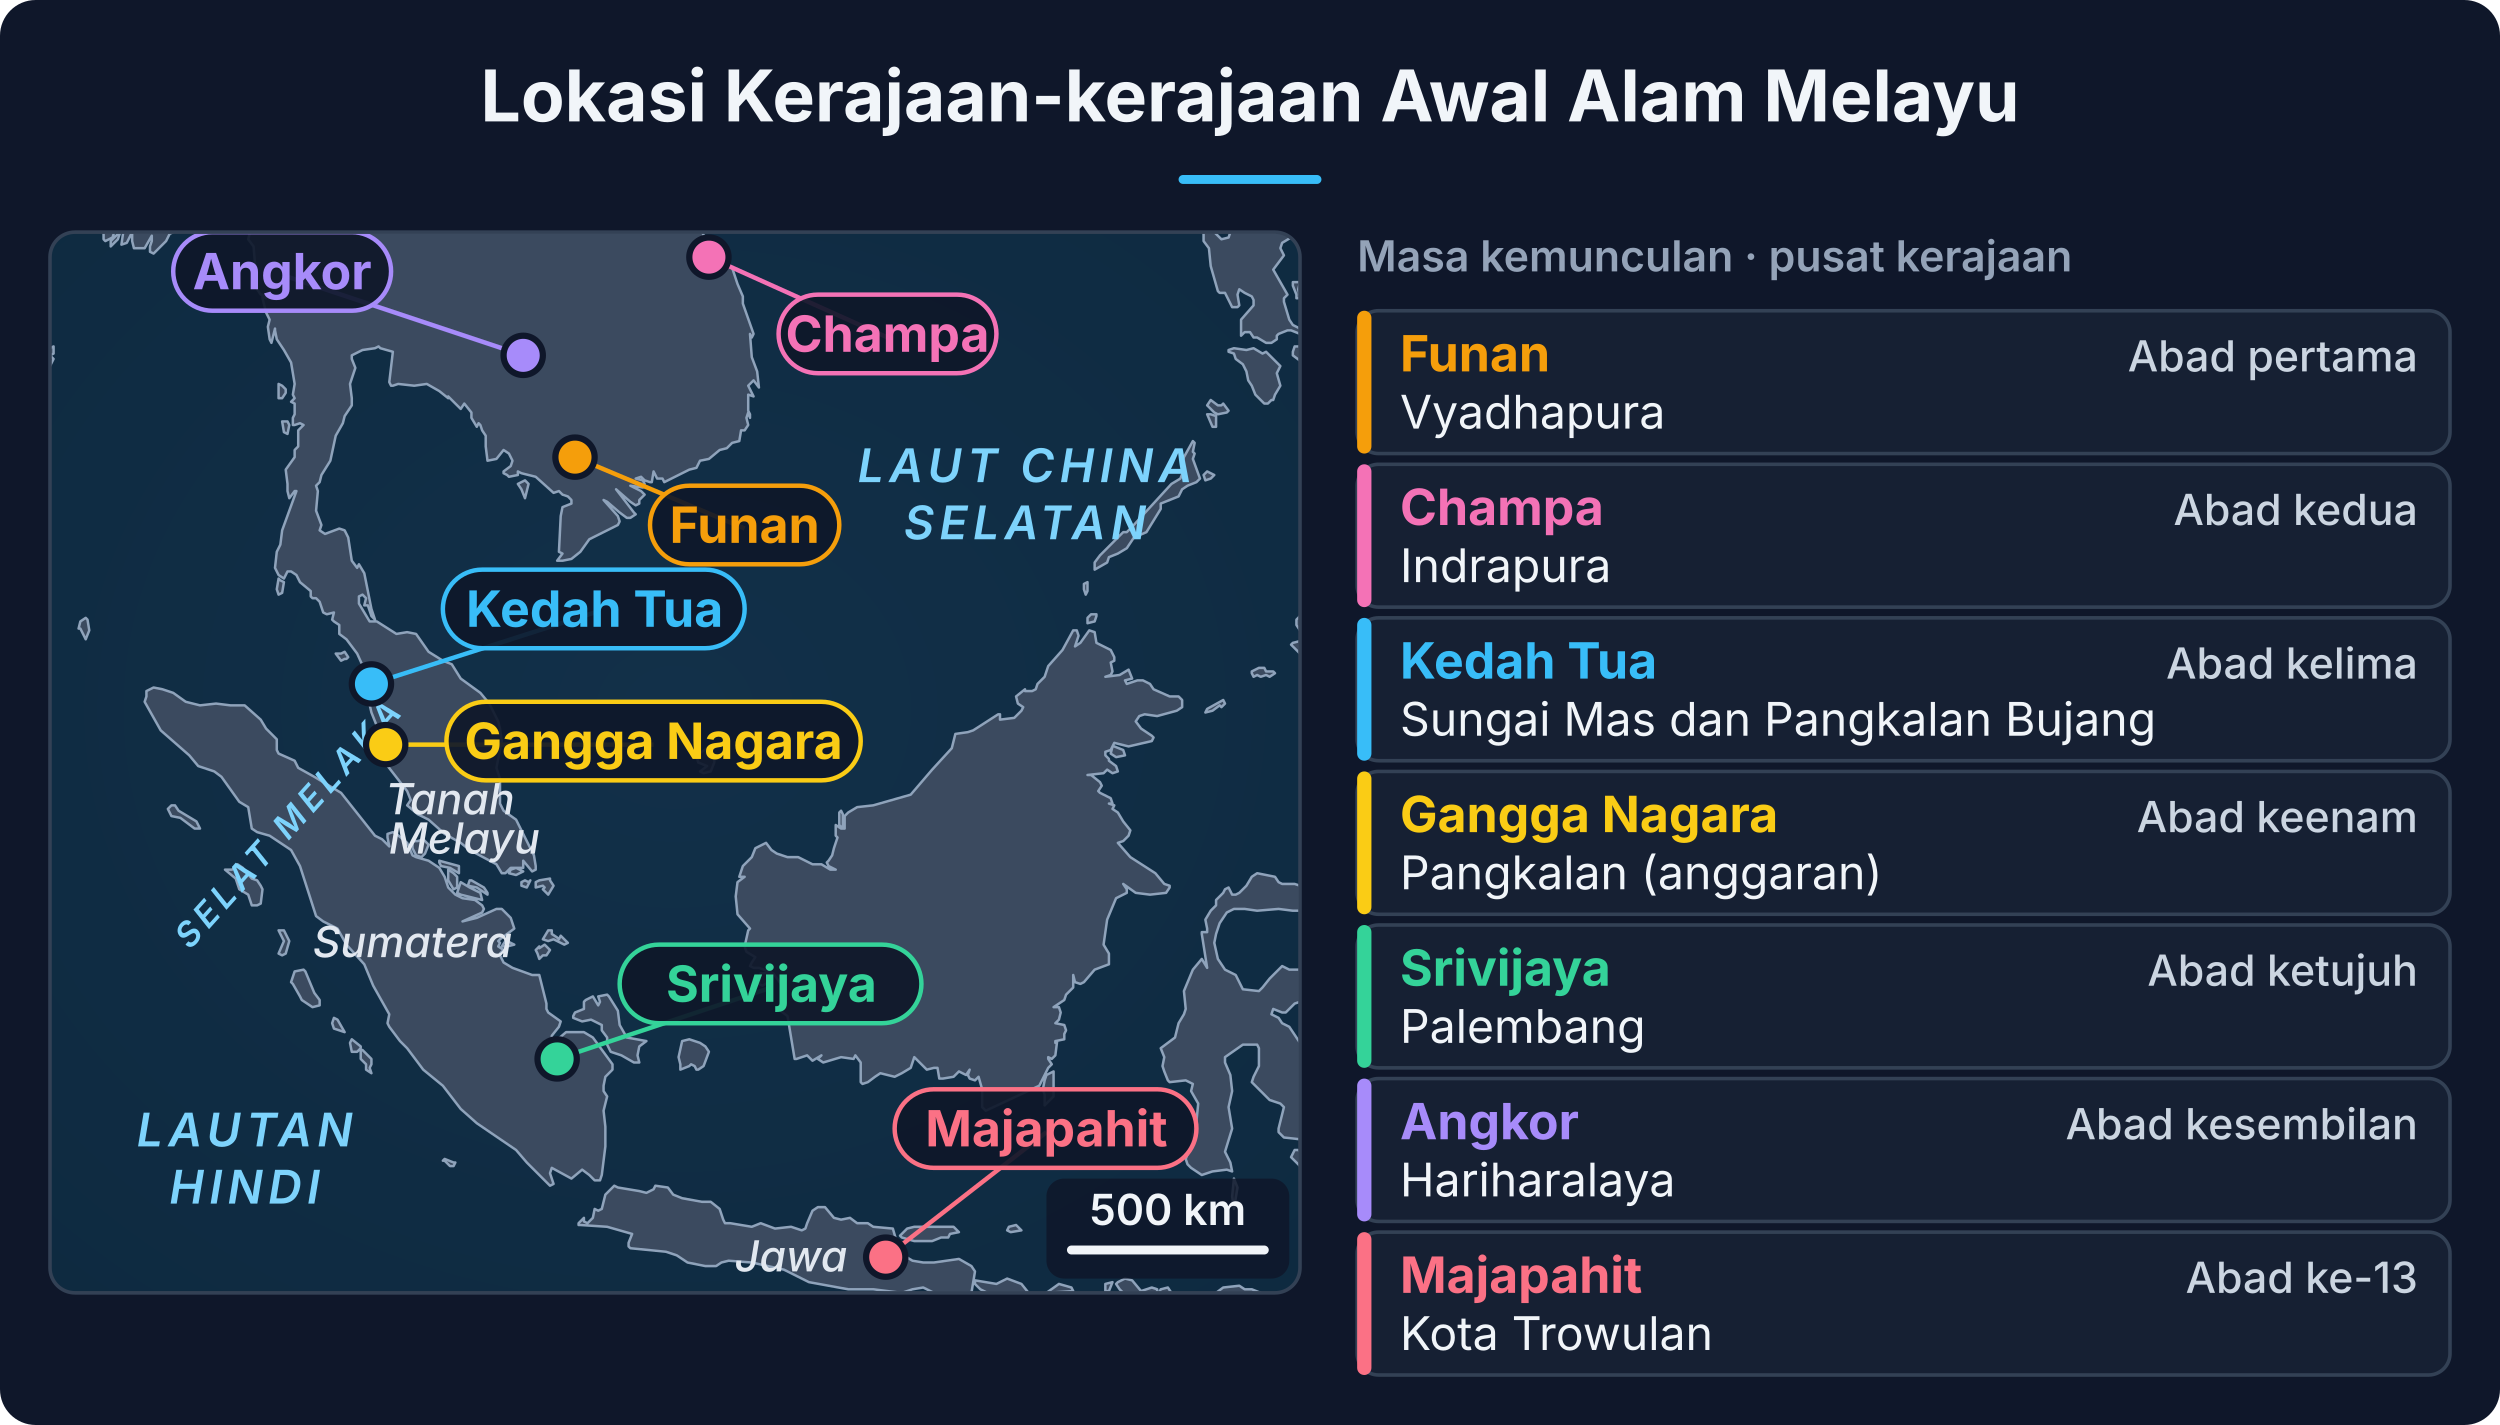
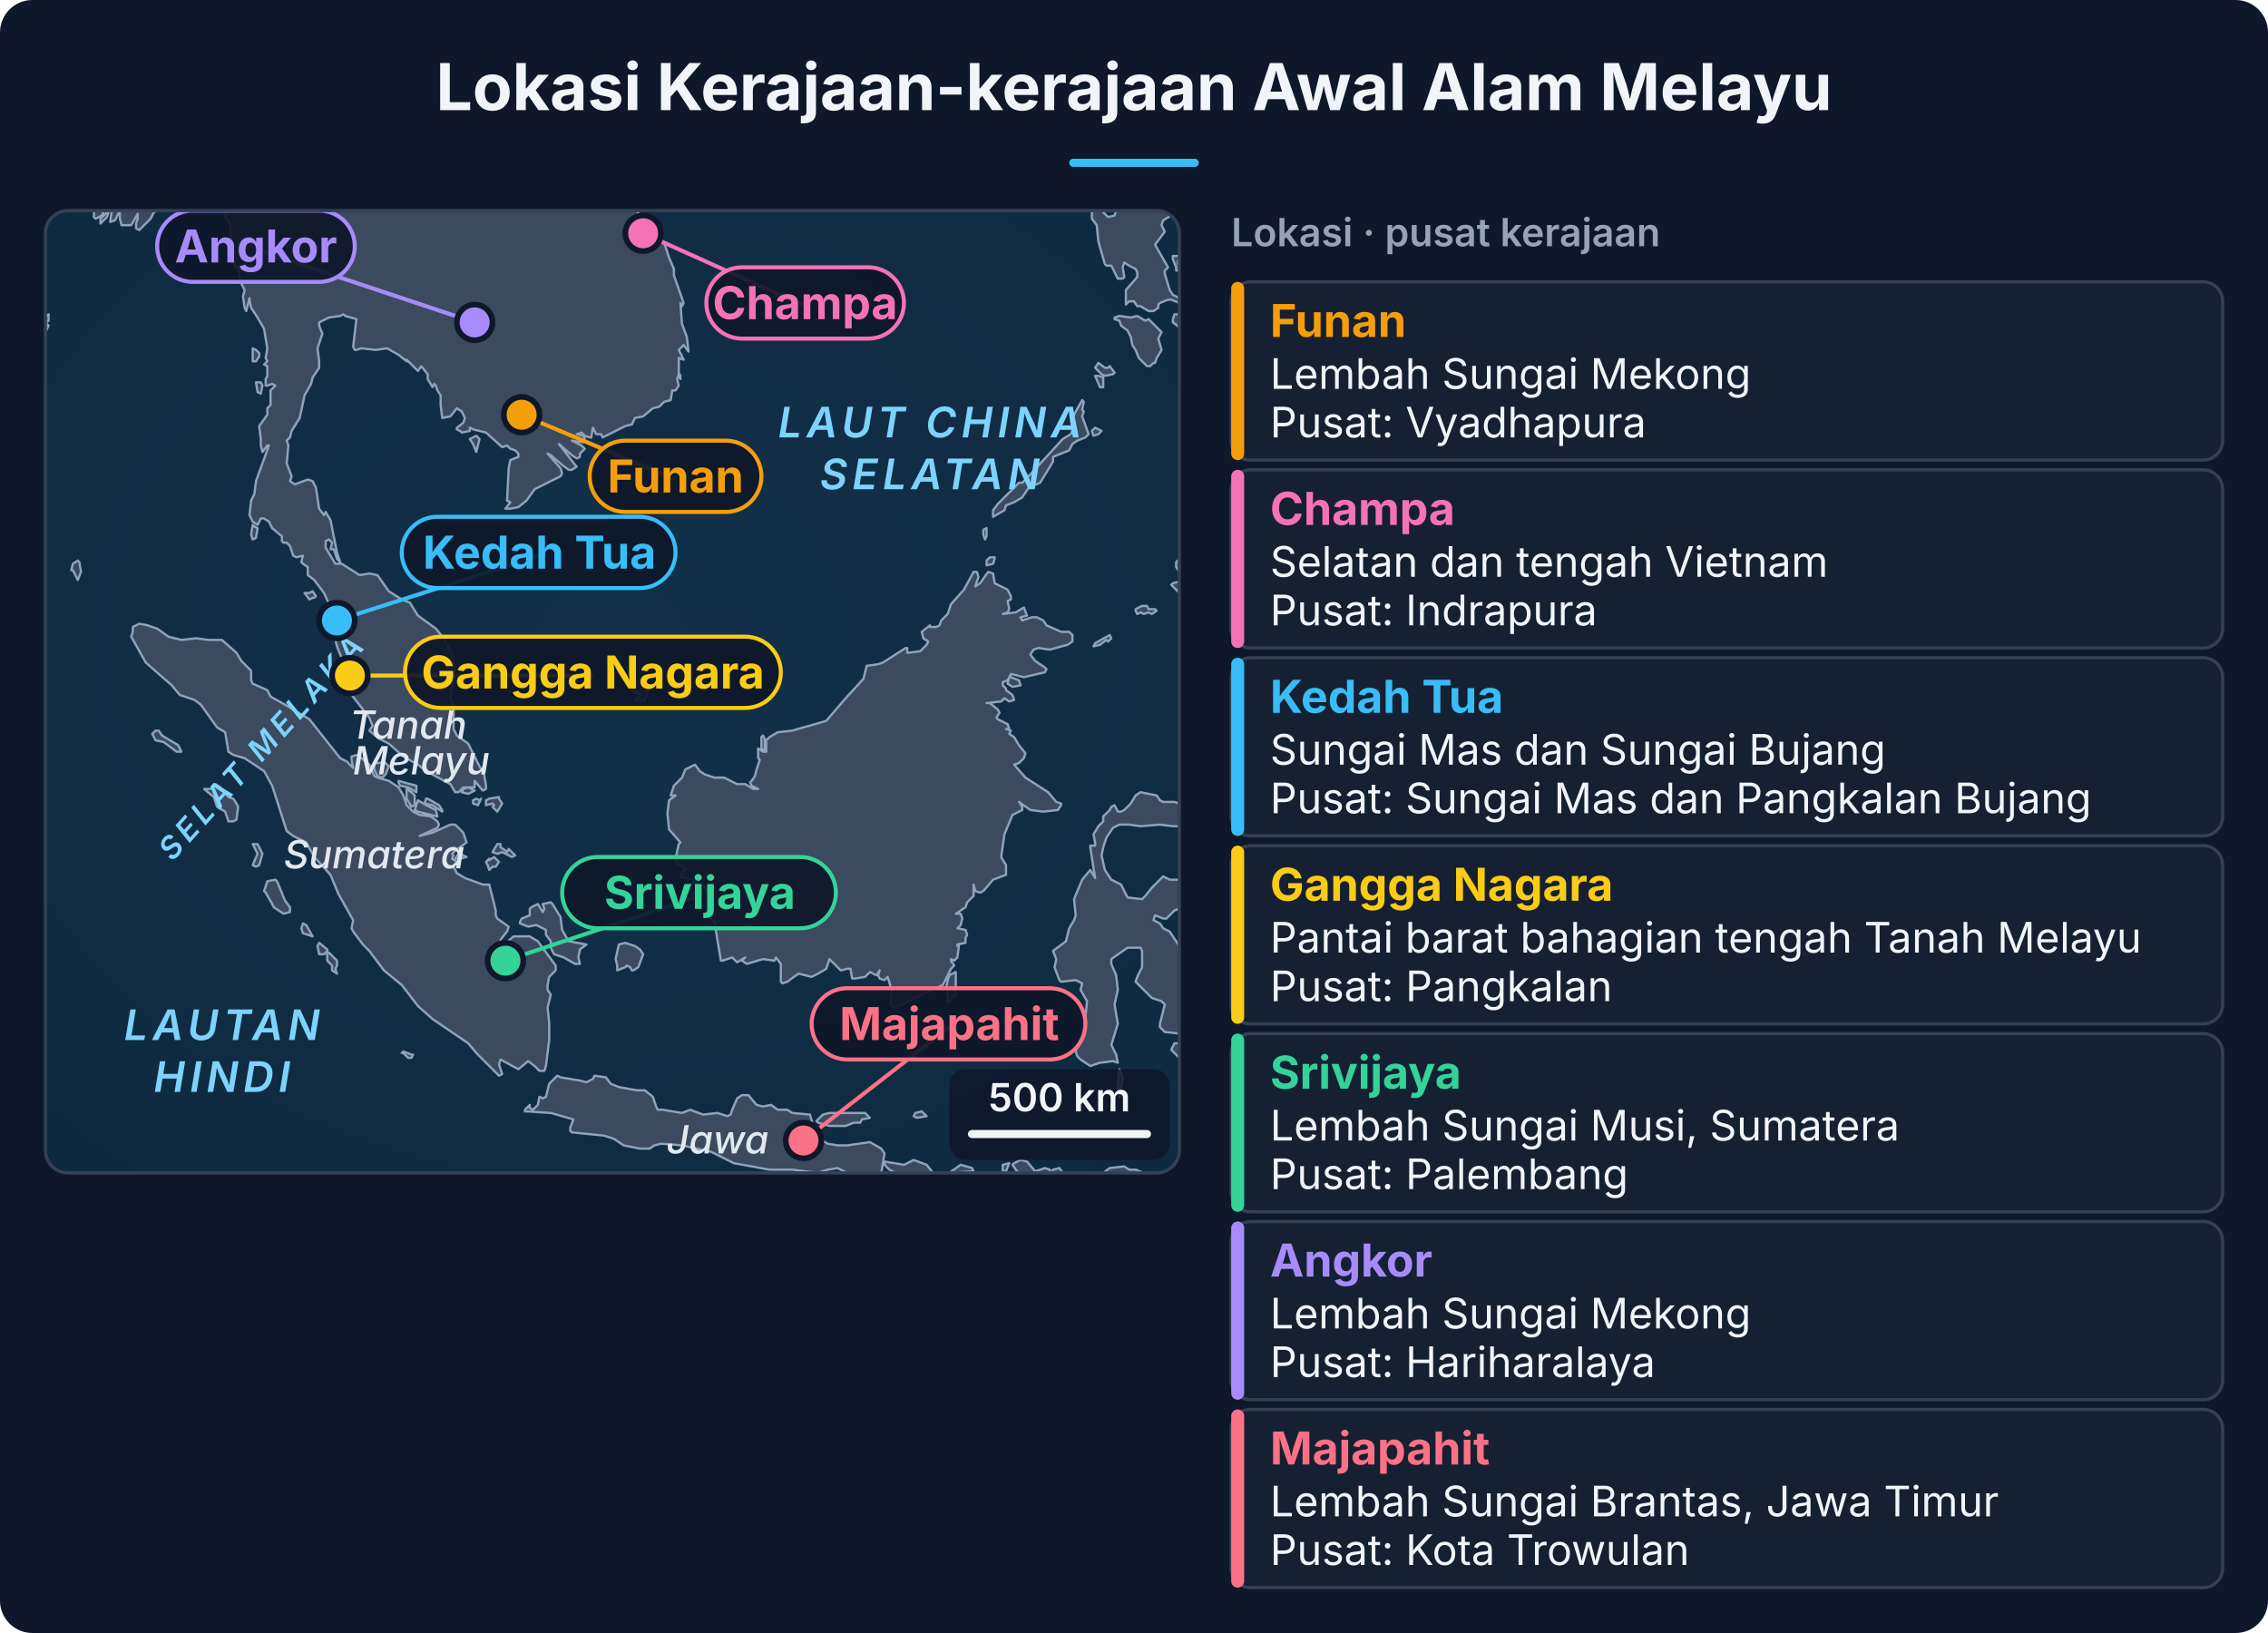
- <svg xmlns="http://www.w3.org/2000/svg" viewBox="0 0 1400 798" width="1400" height="798" role="img" aria-label="Peta lokasi tujuh kerajaan awal Alam Melayu">
-   <rect width="1400" height="798" rx="20" fill="#0f172a" />
+ <svg xmlns="http://www.w3.org/2000/svg" viewBox="0 0 1400 1008" width="1400" height="1008" role="img" aria-label="Peta lokasi tujuh kerajaan awal Alam Melayu">
+   <rect width="1400" height="1008" rx="20" fill="#0f172a" />
  <text x="700" y="68" text-anchor="middle" font-family="Inter, Segoe UI, Arial, sans-serif" font-size="40" font-weight="700" fill="#f1f5f9">Lokasi Kerajaan-kerajaan Awal Alam Melayu</text>
  <rect x="660" y="98" width="80" height="5" rx="2.5" fill="#38bdf8" />
  <defs>
-     <clipPath id="c9084">
+     <clipPath id="c2263">
      <rect x="28" y="130" width="700" height="594" rx="14" />
    </clipPath>
-     <radialGradient id="gc9084" cx="50%" cy="45%" r="75%">
+     <radialGradient id="gc2263" cx="50%" cy="45%" r="75%">
      <stop offset="0" stop-color="#123049" />
      <stop offset="1" stop-color="#0e2a40" />
    </radialGradient>
  </defs>
-   <g clip-path="url(#c9084)">
-     <rect x="28" y="130" width="700" height="594" fill="url(#gc9084)" />
+   <g clip-path="url(#c2263)">
+     <rect x="28" y="130" width="700" height="594" fill="url(#gc2263)" />
    <path d="M208 596L207 598L208 601L205 599L205 596L202 593L202 588L203 588L208 593L208 596ZM197 589L196 584L197 582L202 586L202 587L200 589L197 589ZM189 571L193 578L187 576L186 573L187 570L189 571ZM171 544L176 556L179 560L179 563L175 564L169 560L168 558L164 551L163 550L165 544L170 543L171 544ZM162 527L160 534L158 535L156 534L159 527L156 521L159 521L162 527ZM146 403L149 408L155 414L155 417L155 420L156 422L165 426L167 430L176 435L191 444L210 468L214 470L218 474L217 469L217 467L220 466L222 467L228 472L231 479L233 480L240 482L246 486L249 491L251 497L255 501L259 503L266 504L270 507L271 509L270 511L259 516L267 514L278 509L281 509L286 514L288 520L280 526L279 527L280 528L279 530L282 532L280 534L280 535L282 539L287 542L298 546L302 546L306 562L306 565L307 567L314 572L313 575L309 580L309 584L310 584L317 578L327 578L332 581L343 596L343 599L339 603L338 608L338 611L340 614L338 622L339 631L339 642L337 658L336 661L333 661L330 658L326 655L320 660L309 654L308 657L310 663L308 664L295 651L289 644L267 629L258 621L248 608L237 599L228 587L224 583L218 575L217 573L218 568L209 552L204 540L194 529L189 520L181 516L177 513L168 485L163 476L151 468L144 466L141 464L139 452L134 449L124 435L120 432L111 429L106 423L90 409L81 393L82 390L82 387L86 385L91 386L97 388L104 393L112 395L121 394L129 395L137 395L146 403ZM139 501L134 498L132 492L126 487L130 487L133 484L136 486L141 492L144 493L146 496L147 498L146 506L144 507L141 507L139 501ZM98 451L100 454L110 460L112 464L109 464L101 458L96 457L94 453L96 451L98 451ZM191 366L193 365L195 368L194 369L193 369L191 370L188 366L191 366ZM44 352L45 348L48 346L49 347L50 353L48 358L45 352L44 352ZM158 332L156 333L155 330L156 324L157 325L159 326L158 332ZM159 242L158 236L161 236L162 238L161 243L159 242ZM158 216L160 218L160 220L158 223L156 223L156 215L158 216ZM28 195L30 194L30 198L28 199L30 201L28 205L28 195ZM62 135L67 130L67 131L66 134L62 138L62 135ZM393 130L395 133L397 133L397 135L404 145L410 150L413 159L416 166L416 170L422 187L421 189L420 187L421 200L424 208L425 217L422 213L419 216L422 222L419 221L419 230L420 232L420 234L419 231L418 234L419 238L417 241L415 241L414 247L410 248L407 251L403 252L397 257L392 258L390 262L386 263L372 270L371 268L368 268L366 264L365 270L364 270L361 269L359 267L356 268L360 269L361 271L360 273L353 272L359 275L361 277L358 280L358 282L356 283L353 281L345 274L355 287L356 288L353 290L351 290L347 287L340 281L338 280L346 289L347 292L346 294L330 302L325 309L320 313L315 314L312 314L315 310L313 309L314 289L315 284L320 282L320 280L318 278L315 277L313 275L310 276L300 267L292 265L290 264L290 266L285 267L284 266L282 265L282 264L286 261L287 258L285 254L282 252L278 257L273 258L272 250L272 244L270 241L269 238L268 237L267 239L264 234L264 231L260 226L258 229L254 225L251 222L251 223L246 219L239 215L232 216L223 215L220 216L219 216L218 214L220 197L213 195L212 194L210 195L203 196L197 199L197 201L199 206L196 215L197 223L197 227L193 233L192 237L188 244L185 258L180 266L179 270L177 272L178 275L177 286L180 294L179 297L182 299L190 296L193 297L195 301L197 314L200 318L201 316L204 321L208 341L210 347L208 345L206 339L204 339L205 335L203 333L201 334L201 338L207 348L211 348L222 355L228 354L233 355L240 365L248 370L253 372L258 380L269 388L274 394L279 404L280 408L281 415L278 430L280 436L280 450L282 454L289 459L299 479L300 485L300 487L298 488L293 482L293 486L286 486L283 489L281 489L278 484L263 476L258 472L249 467L240 459L234 456L228 451L230 448L228 443L214 425L216 424L213 419L212 415L212 409L208 399L205 386L206 382L205 377L200 366L194 358L190 355L190 350L187 348L186 347L187 343L183 344L181 343L179 337L177 335L175 335L174 334L174 331L168 326L166 322L163 320L161 320L159 324L156 322L154 318L155 309L157 305L158 297L166 275L165 275L162 279L161 275L161 271L160 263L165 256L165 252L167 250L167 241L170 238L168 237L165 238L164 238L164 234L165 232L165 228L165 226L163 225L165 223L164 221L165 215L163 203L159 196L155 190L154 185L154 184L152 192L151 190L150 183L151 179L149 175L147 167L147 166L149 167L147 165L146 165L144 162L142 138L139 134L140 130L393 130ZM95 131L93 135L86 142L84 141L84 138L85 135L85 132L81 139L75 139L74 135L74 130L71 136L68 137L69 130L97 130L95 131ZM64 130L63 133L59 135L58 134L58 130L64 130ZM650 722L654 721L656 724L649 724L650 722ZM627 722L625 719L626 718L630 716L634 717L639 723L645 721L648 722L648 724L629 724L627 722ZM586 724L593 719L600 721L601 723L586 724ZM681 724L685 721L694 720L697 722L701 722L706 724L681 724ZM553 724L549 722L546 719L546 717L558 719L564 716L572 719L576 724L553 724ZM619 723L619 719L623 718L621 723L619 723ZM398 673L403 677L405 683L406 685L409 685L421 687L426 685L434 688L443 687L449 689L451 688L452 685L455 678L458 676L462 676L467 682L471 683L476 682L480 685L486 685L489 687L500 688L502 695L506 697L506 703L511 706L517 707L523 707L537 705L544 709L546 712L544 724L523 724L517 721L511 722L505 724L489 722L475 722L453 718L439 711L421 707L408 706L404 707L401 709L395 709L385 707L379 703L373 701L353 699L352 698L352 696L354 691L340 687L325 686L324 686L324 685L327 682L327 684L329 685L332 682L333 677L335 678L337 677L339 669L344 664L346 665L358 667L362 668L366 666L367 664L374 665L377 669L382 671L393 673L398 673ZM504 692L508 688L512 687L534 687L537 690L532 691L531 693L527 693L522 695L512 695L505 693L504 692ZM566 690L564 689L565 687L569 686L572 689L566 690ZM691 677L690 670L691 660L693 665L691 677ZM249 649L254 651L255 651L254 653L252 653L249 650L248 650L249 649ZM728 645L728 653L728 653L723 648L725 644L727 644L728 645ZM590 600L590 614L585 619L585 618L585 613L584 610L585 605L586 602L590 600ZM386 597L381 599L381 596L380 592L382 583L386 582L392 584L395 586L397 589L394 597L391 599L390 599L389 597L387 596L386 597ZM357 591L358 595L355 595L348 591L342 589L340 585L340 581L337 577L337 574L331 571L326 572L321 570L321 569L322 567L327 565L327 561L328 560L332 558L335 563L336 561L335 558L340 557L341 558L346 566L347 574L351 581L362 583L358 586L357 591ZM724 510L716 509L704 510L697 509L691 509L687 511L683 517L681 523L680 528L682 537L686 543L692 546L696 554L705 555L707 553L711 548L718 541L722 543L728 543L728 561L725 562L720 567L718 567L713 565L712 568L716 570L718 573L722 575L728 584L728 638L719 637L716 634L716 632L719 620L717 618L711 616L701 606L702 603L705 597L705 587L704 585L701 585L696 585L686 592L686 595L689 602L690 611L688 620L690 632L686 645L689 651L690 656L687 655L679 656L673 658L667 654L665 652L664 649L668 639L668 635L670 628L671 618L667 611L668 607L664 605L655 606L654 605L652 600L651 597L652 592L650 587L658 581L660 573L663 568L664 565L663 555L668 543L673 537L676 542L673 523L673 522L676 522L676 520L675 515L678 510L681 507L681 504L685 500L686 498L688 497L690 501L692 501L694 500L698 496L701 491L704 489L714 491L716 494L718 495L725 495L728 496L728 510L724 510ZM427 552L425 551L426 545L429 545L432 546L432 549L427 552ZM302 530L302 531L305 529L308 532L306 535L304 535L302 537L301 534L300 532L302 530ZM281 530L283 527L284 527L288 529L284 530L281 530ZM307 527L304 526L307 521L309 521L309 523L312 525L313 526L314 524L318 528L316 529L310 526L307 527ZM258 494L263 497L269 500L270 504L258 501L256 500L258 494ZM271 497L273 500L273 501L267 497L262 496L263 493L264 493L271 497ZM305 497L304 496L300 497L300 494L302 493L308 492L308 493L310 496L307 501L306 500L305 499L304 498L305 497ZM292 494L294 493L296 494L297 493L295 497L292 496L292 494ZM256 491L256 497L254 498L251 493L251 489L251 487L254 489L256 491ZM289 486L293 488L289 490L285 489L286 487L289 486ZM614 360L622 364L624 368L624 370L622 371L623 376L622 378L619 379L627 378L632 375L634 380L630 381L631 383L637 381L640 381L644 383L646 386L655 390L660 390L662 392L662 396L659 398L648 401L641 400L638 401L636 404L639 408L645 412L646 413L645 415L632 418L624 416L622 420L619 421L619 423L621 425L621 426L625 429L626 432L623 433L620 431L618 433L609 434L611 434L616 438L617 440L615 443L616 444L622 447L623 450L621 450L624 451L623 453L626 455L629 460L633 465L632 468L629 471L626 472L633 480L647 489L652 495L655 496L655 497L653 500L644 501L636 500L629 495L631 498L631 500L625 503L620 515L618 529L621 534L621 540L613 543L607 550L605 551L602 550L601 546L601 553L597 557L596 560L590 564L593 564L594 567L593 571L591 573L596 574L597 577L596 579L596 582L591 583L591 584L592 583L591 591L589 593L587 592L587 593L589 596L587 598L585 602L582 608L552 622L550 620L550 610L548 603L546 605L543 604L542 602L543 599L541 602L537 600L534 603L528 604L526 604L525 598L523 598L519 599L512 592L510 598L505 601L501 603L493 601L490 603L486 606L483 607L482 606L482 595L479 591L478 593L471 592L461 595L458 593L460 591L455 594L452 591L446 593L445 593L441 569L437 566L439 558L438 552L433 545L425 542L422 542L420 541L421 539L423 536L418 533L417 530L419 521L420 520L413 512L412 502L413 494L417 491L414 491L416 485L421 480L423 475L429 472L432 476L435 478L441 480L447 480L455 484L460 484L465 487L468 487L464 485L463 483L464 482L466 479L467 475L469 469L468 468L468 464L468 462L471 464L473 464L473 457L475 455L480 452L489 451L510 445L522 431L533 419L535 411L542 410L545 409L559 400L560 400L560 403L568 402L569 401L572 398L573 396L570 394L569 390L574 386L574 387L577 387L578 387L580 386L581 383L585 379L587 373L595 364L601 353L603 353L604 356L602 362L605 360L610 353L613 354L614 360ZM257 485L257 489L252 486L247 485L246 483L246 482L257 485ZM237 470L240 473L238 478L236 480L233 479L231 475L231 472L232 471L234 471L237 470ZM470 455L471 454L472 456L472 463L471 463L470 462L470 455ZM396 419L396 421L400 425L400 427L398 432L394 433L392 432L396 429L391 427L390 423L396 419ZM622 422L623 418L624 418L629 420L630 423L625 424L622 422ZM676 397L685 392L686 394L684 396L683 395L679 398L675 399L676 397ZM701 376L705 374L708 374L709 376L713 376L714 377L711 379L709 378L706 379L704 378L702 379L701 377L701 376ZM728 366L723 361L724 360L728 359L728 366ZM609 349L609 346L611 344L614 344L614 345L613 348L609 349ZM609 331L608 333L607 330L607 327L609 326L609 331ZM631 298L634 295L656 271L661 268L663 263L662 259L663 256L668 247L669 248L668 253L669 254L668 257L672 268L670 270L665 272L662 274L660 278L650 282L650 285L642 298L635 301L631 307L626 310L621 312L620 315L613 319L613 315L616 311L629 298L631 298ZM294 269L296 271L294 279L292 274L290 271L294 269ZM680 266L678 268L675 269L674 266L676 264L680 266ZM681 237L681 239L679 239L676 232L678 232L681 233L681 237ZM680 231L676 227L678 224L682 227L684 227L685 226L688 230L687 231L682 232L680 231ZM717 205L715 209L717 216L714 221L713 224L712 224L710 226L708 226L703 221L701 216L699 213L698 208L696 204L692 201L691 198L688 197L688 196L691 195L698 196L702 195L707 198L709 197L717 205ZM725 194L728 194L728 202L724 199L724 197L725 194ZM726 165L724 160L724 158L727 158L728 158L727 162L728 167L726 167L726 165ZM728 130L723 133L718 136L717 139L719 143L713 151L721 165L719 167L719 169L722 179L724 182L728 184L728 187L723 185L721 185L716 187L715 188L715 190L712 192L709 192L704 189L702 189L700 186L697 186L695 188L695 179L702 171L702 168L701 166L697 164L694 162L693 165L694 171L693 172L690 172L686 164L683 164L682 163L678 149L677 139L674 135L674 130L680 130L684 134L688 133L689 130L728 130ZM728 353L726 350L726 347L728 345L728 353Z" fill="#3b4a5f" stroke="#8fa3bb" stroke-width="1.4" stroke-linejoin="round" fill-rule="evenodd" />
    <text x="574" y="270" text-anchor="middle" font-family="Inter, Segoe UI, Arial, sans-serif" font-size="26" font-weight="600" fill="#7dd3fc" font-style="italic" letter-spacing="3">LAUT CHINA</text>
    <text x="574" y="302" text-anchor="middle" font-family="Inter, Segoe UI, Arial, sans-serif" font-size="26" font-weight="600" fill="#7dd3fc" font-style="italic" letter-spacing="3">SELATAN</text>
    <text x="137" y="642" text-anchor="middle" font-family="Inter, Segoe UI, Arial, sans-serif" font-size="26" font-weight="600" fill="#7dd3fc" font-style="italic" letter-spacing="3">LAUTAN</text>
    <text x="137" y="674" text-anchor="middle" font-family="Inter, Segoe UI, Arial, sans-serif" font-size="26" font-weight="600" fill="#7dd3fc" font-style="italic" letter-spacing="3">HINDI</text>
    <text x="166" y="466" text-anchor="middle" font-family="Inter, Segoe UI, Arial, sans-serif" font-size="19" font-weight="600" fill="#7dd3fc" font-style="italic" letter-spacing="3" transform="rotate(-48 166 466)">SELAT MELAKA</text>
    <text x="231" y="536" text-anchor="middle" font-family="Inter, Segoe UI, Arial, sans-serif" font-size="24" font-weight="500" fill="#e2e8f0" font-style="italic">Sumatera</text>
    <text x="443" y="712" text-anchor="middle" font-family="Inter, Segoe UI, Arial, sans-serif" font-size="24" font-weight="500" fill="#e2e8f0" font-style="italic">Jawa</text>
    <text x="252" y="456" text-anchor="middle" font-family="Inter, Segoe UI, Arial, sans-serif" font-size="24" font-weight="500" fill="#e2e8f0" font-style="italic">Tanah</text>
    <text x="260" y="478" text-anchor="middle" font-family="Inter, Segoe UI, Arial, sans-serif" font-size="24" font-weight="500" fill="#e2e8f0" font-style="italic">Melayu</text>
    <line x1="322" y1="256" x2="417" y2="296" stroke="#f59e0b" stroke-width="2.5" />
    <circle cx="322" cy="256" r="11" fill="#f59e0b" stroke="#0f172a" stroke-width="3.5" />
    <rect x="364" y="272" width="106" height="44" rx="22" fill="#0f172a" fill-opacity="0.92" stroke="#f59e0b" stroke-width="2.5" />
    <text x="417" y="304" text-anchor="middle" font-family="Inter, Segoe UI, Arial, sans-serif" font-size="28" font-weight="700" fill="#f59e0b">Funan</text>
    <line x1="397" y1="144" x2="497" y2="189" stroke="#f472b6" stroke-width="2.5" />
    <circle cx="397" cy="144" r="11" fill="#f472b6" stroke="#0f172a" stroke-width="3.5" />
    <rect x="436" y="165" width="122" height="44" rx="22" fill="#0f172a" fill-opacity="0.92" stroke="#f472b6" stroke-width="2.5" />
    <text x="497" y="197" text-anchor="middle" font-family="Inter, Segoe UI, Arial, sans-serif" font-size="28" font-weight="700" fill="#f472b6">Champa</text>
    <line x1="293" y1="199" x2="158" y2="154" stroke="#a78bfa" stroke-width="2.5" />
    <circle cx="293" cy="199" r="11" fill="#a78bfa" stroke="#0f172a" stroke-width="3.5" />
    <rect x="97" y="130" width="122" height="44" rx="22" fill="#0f172a" fill-opacity="0.92" stroke="#a78bfa" stroke-width="2.5" />
    <text x="158" y="162" text-anchor="middle" font-family="Inter, Segoe UI, Arial, sans-serif" font-size="28" font-weight="700" fill="#a78bfa">Angkor</text>
    <line x1="312" y1="593" x2="432" y2="553" stroke="#34d399" stroke-width="2.5" />
    <circle cx="312" cy="593" r="11" fill="#34d399" stroke="#0f172a" stroke-width="3.5" />
    <rect x="347" y="529" width="169" height="44" rx="22" fill="#0f172a" fill-opacity="0.92" stroke="#34d399" stroke-width="2.5" />
    <text x="432" y="561" text-anchor="middle" font-family="Inter, Segoe UI, Arial, sans-serif" font-size="28" font-weight="700" fill="#34d399">Srivijaya</text>
    <line x1="496" y1="704" x2="586" y2="634" stroke="#fb7185" stroke-width="2.5" />
    <circle cx="496" cy="704" r="11" fill="#fb7185" stroke="#0f172a" stroke-width="3.5" />
    <rect x="501" y="610" width="169" height="44" rx="22" fill="#0f172a" fill-opacity="0.92" stroke="#fb7185" stroke-width="2.5" />
    <text x="586" y="642" text-anchor="middle" font-family="Inter, Segoe UI, Arial, sans-serif" font-size="28" font-weight="700" fill="#fb7185">Majapahit</text>
    <line x1="208" y1="383" x2="333" y2="343" stroke="#38bdf8" stroke-width="2.5" />
    <circle cx="208" cy="383" r="11" fill="#38bdf8" stroke="#0f172a" stroke-width="3.5" />
    <rect x="248" y="319" width="169" height="44" rx="22" fill="#0f172a" fill-opacity="0.92" stroke="#38bdf8" stroke-width="2.5" />
    <text x="333" y="351" text-anchor="middle" font-family="Inter, Segoe UI, Arial, sans-serif" font-size="28" font-weight="700" fill="#38bdf8">Kedah Tua</text>
    <line x1="216" y1="417" x2="366" y2="417" stroke="#facc15" stroke-width="2.5" />
    <circle cx="216" cy="417" r="11" fill="#facc15" stroke="#0f172a" stroke-width="3.5" />
    <rect x="250" y="393" width="232" height="44" rx="22" fill="#0f172a" fill-opacity="0.92" stroke="#facc15" stroke-width="2.5" />
    <text x="366" y="425" text-anchor="middle" font-family="Inter, Segoe UI, Arial, sans-serif" font-size="28" font-weight="700" fill="#facc15">Gangga Nagara</text>
    <rect x="586" y="660" width="136" height="56" rx="10" fill="#0f172a" fill-opacity="0.85" />
    <line x1="600" y1="700" x2="708" y2="700" stroke="#f1f5f9" stroke-width="5" stroke-linecap="round" />
    <text x="654" y="686" text-anchor="middle" font-family="Inter, Segoe UI, Arial, sans-serif" font-size="24" font-weight="600" fill="#f1f5f9">500 km</text>
  </g>
  <rect x="28" y="130" width="700" height="594" rx="14" fill="none" stroke="#334155" stroke-width="2" />
-   <text x="760" y="152" text-anchor="start" font-family="Inter, Segoe UI, Arial, sans-serif" font-size="24" font-weight="600" fill="#94a3b8">Masa kemunculan · pusat kerajaan</text>
-   <rect x="760" y="174" width="612" height="80" rx="12" fill="#162033" stroke="#334155" stroke-width="2" />
-   <rect x="760" y="174" width="8" height="80" rx="4" fill="#f59e0b" />
+   <text x="760" y="152" text-anchor="start" font-family="Inter, Segoe UI, Arial, sans-serif" font-size="24" font-weight="600" fill="#94a3b8">Lokasi · pusat kerajaan</text>
+   <rect x="760" y="174" width="612" height="110" rx="12" fill="#162033" stroke="#334155" stroke-width="2" />
+   <rect x="760" y="174" width="8" height="110" rx="4" fill="#f59e0b" />
  <text x="784" y="208" text-anchor="start" font-family="Inter, Segoe UI, Arial, sans-serif" font-size="28" font-weight="700" fill="#f59e0b">Funan</text>
-   <text x="1354" y="208" text-anchor="end" font-family="Inter, Segoe UI, Arial, sans-serif" font-size="24" font-weight="500" fill="#cbd5e1">Abad pertama</text>
-   <text x="784" y="240" text-anchor="start" font-family="Inter, Segoe UI, Arial, sans-serif" font-size="26" font-weight="400" fill="#f1f5f9">Vyadhapura</text>
-   <rect x="760" y="260" width="612" height="80" rx="12" fill="#162033" stroke="#334155" stroke-width="2" />
-   <rect x="760" y="260" width="8" height="80" rx="4" fill="#f472b6" />
-   <text x="784" y="294" text-anchor="start" font-family="Inter, Segoe UI, Arial, sans-serif" font-size="28" font-weight="700" fill="#f472b6">Champa</text>
-   <text x="1354" y="294" text-anchor="end" font-family="Inter, Segoe UI, Arial, sans-serif" font-size="24" font-weight="500" fill="#cbd5e1">Abad kedua</text>
-   <text x="784" y="326" text-anchor="start" font-family="Inter, Segoe UI, Arial, sans-serif" font-size="26" font-weight="400" fill="#f1f5f9">Indrapura</text>
-   <rect x="760" y="346" width="612" height="80" rx="12" fill="#162033" stroke="#334155" stroke-width="2" />
-   <rect x="760" y="346" width="8" height="80" rx="4" fill="#38bdf8" />
-   <text x="784" y="380" text-anchor="start" font-family="Inter, Segoe UI, Arial, sans-serif" font-size="28" font-weight="700" fill="#38bdf8">Kedah Tua</text>
-   <text x="1354" y="380" text-anchor="end" font-family="Inter, Segoe UI, Arial, sans-serif" font-size="24" font-weight="500" fill="#cbd5e1">Abad kelima</text>
-   <text x="784" y="412" text-anchor="start" font-family="Inter, Segoe UI, Arial, sans-serif" font-size="26" font-weight="400" fill="#f1f5f9">Sungai Mas dan Pangkalan Bujang</text>
-   <rect x="760" y="432" width="612" height="80" rx="12" fill="#162033" stroke="#334155" stroke-width="2" />
-   <rect x="760" y="432" width="8" height="80" rx="4" fill="#facc15" />
-   <text x="784" y="466" text-anchor="start" font-family="Inter, Segoe UI, Arial, sans-serif" font-size="28" font-weight="700" fill="#facc15">Gangga Nagara</text>
-   <text x="1354" y="466" text-anchor="end" font-family="Inter, Segoe UI, Arial, sans-serif" font-size="24" font-weight="500" fill="#cbd5e1">Abad keenam</text>
-   <text x="784" y="498" text-anchor="start" font-family="Inter, Segoe UI, Arial, sans-serif" font-size="26" font-weight="400" fill="#f1f5f9">Pangkalan (anggaran)</text>
-   <rect x="760" y="518" width="612" height="80" rx="12" fill="#162033" stroke="#334155" stroke-width="2" />
-   <rect x="760" y="518" width="8" height="80" rx="4" fill="#34d399" />
-   <text x="784" y="552" text-anchor="start" font-family="Inter, Segoe UI, Arial, sans-serif" font-size="28" font-weight="700" fill="#34d399">Srivijaya</text>
-   <text x="1354" y="552" text-anchor="end" font-family="Inter, Segoe UI, Arial, sans-serif" font-size="24" font-weight="500" fill="#cbd5e1">Abad ketujuh</text>
-   <text x="784" y="584" text-anchor="start" font-family="Inter, Segoe UI, Arial, sans-serif" font-size="26" font-weight="400" fill="#f1f5f9">Palembang</text>
-   <rect x="760" y="604" width="612" height="80" rx="12" fill="#162033" stroke="#334155" stroke-width="2" />
-   <rect x="760" y="604" width="8" height="80" rx="4" fill="#a78bfa" />
-   <text x="784" y="638" text-anchor="start" font-family="Inter, Segoe UI, Arial, sans-serif" font-size="28" font-weight="700" fill="#a78bfa">Angkor</text>
-   <text x="1354" y="638" text-anchor="end" font-family="Inter, Segoe UI, Arial, sans-serif" font-size="24" font-weight="500" fill="#cbd5e1">Abad kesembilan</text>
-   <text x="784" y="670" text-anchor="start" font-family="Inter, Segoe UI, Arial, sans-serif" font-size="26" font-weight="400" fill="#f1f5f9">Hariharalaya</text>
-   <rect x="760" y="690" width="612" height="80" rx="12" fill="#162033" stroke="#334155" stroke-width="2" />
-   <rect x="760" y="690" width="8" height="80" rx="4" fill="#fb7185" />
-   <text x="784" y="724" text-anchor="start" font-family="Inter, Segoe UI, Arial, sans-serif" font-size="28" font-weight="700" fill="#fb7185">Majapahit</text>
-   <text x="1354" y="724" text-anchor="end" font-family="Inter, Segoe UI, Arial, sans-serif" font-size="24" font-weight="500" fill="#cbd5e1">Abad ke-13</text>
-   <text x="784" y="756" text-anchor="start" font-family="Inter, Segoe UI, Arial, sans-serif" font-size="26" font-weight="400" fill="#f1f5f9">Kota Trowulan</text>
+   <text x="784" y="240" text-anchor="start" font-family="Inter, Segoe UI, Arial, sans-serif" font-size="26" font-weight="400" fill="#f1f5f9">Lembah Sungai Mekong</text>
+   <text x="784" y="270" text-anchor="start" font-family="Inter, Segoe UI, Arial, sans-serif" font-size="26" font-weight="400" fill="#f1f5f9">Pusat: Vyadhapura</text>
+   <rect x="760" y="290" width="612" height="110" rx="12" fill="#162033" stroke="#334155" stroke-width="2" />
+   <rect x="760" y="290" width="8" height="110" rx="4" fill="#f472b6" />
+   <text x="784" y="324" text-anchor="start" font-family="Inter, Segoe UI, Arial, sans-serif" font-size="28" font-weight="700" fill="#f472b6">Champa</text>
+   <text x="784" y="356" text-anchor="start" font-family="Inter, Segoe UI, Arial, sans-serif" font-size="26" font-weight="400" fill="#f1f5f9">Selatan dan tengah Vietnam</text>
+   <text x="784" y="386" text-anchor="start" font-family="Inter, Segoe UI, Arial, sans-serif" font-size="26" font-weight="400" fill="#f1f5f9">Pusat: Indrapura</text>
+   <rect x="760" y="406" width="612" height="110" rx="12" fill="#162033" stroke="#334155" stroke-width="2" />
+   <rect x="760" y="406" width="8" height="110" rx="4" fill="#38bdf8" />
+   <text x="784" y="440" text-anchor="start" font-family="Inter, Segoe UI, Arial, sans-serif" font-size="28" font-weight="700" fill="#38bdf8">Kedah Tua</text>
+   <text x="784" y="472" text-anchor="start" font-family="Inter, Segoe UI, Arial, sans-serif" font-size="26" font-weight="400" fill="#f1f5f9">Sungai Mas dan Sungai Bujang</text>
+   <text x="784" y="502" text-anchor="start" font-family="Inter, Segoe UI, Arial, sans-serif" font-size="26" font-weight="400" fill="#f1f5f9">Pusat: Sungai Mas dan Pangkalan Bujang</text>
+   <rect x="760" y="522" width="612" height="110" rx="12" fill="#162033" stroke="#334155" stroke-width="2" />
+   <rect x="760" y="522" width="8" height="110" rx="4" fill="#facc15" />
+   <text x="784" y="556" text-anchor="start" font-family="Inter, Segoe UI, Arial, sans-serif" font-size="28" font-weight="700" fill="#facc15">Gangga Nagara</text>
+   <text x="784" y="588" text-anchor="start" font-family="Inter, Segoe UI, Arial, sans-serif" font-size="26" font-weight="400" fill="#f1f5f9">Pantai barat bahagian tengah Tanah Melayu</text>
+   <text x="784" y="618" text-anchor="start" font-family="Inter, Segoe UI, Arial, sans-serif" font-size="26" font-weight="400" fill="#f1f5f9">Pusat: Pangkalan</text>
+   <rect x="760" y="638" width="612" height="110" rx="12" fill="#162033" stroke="#334155" stroke-width="2" />
+   <rect x="760" y="638" width="8" height="110" rx="4" fill="#34d399" />
+   <text x="784" y="672" text-anchor="start" font-family="Inter, Segoe UI, Arial, sans-serif" font-size="28" font-weight="700" fill="#34d399">Srivijaya</text>
+   <text x="784" y="704" text-anchor="start" font-family="Inter, Segoe UI, Arial, sans-serif" font-size="26" font-weight="400" fill="#f1f5f9">Lembah Sungai Musi, Sumatera</text>
+   <text x="784" y="734" text-anchor="start" font-family="Inter, Segoe UI, Arial, sans-serif" font-size="26" font-weight="400" fill="#f1f5f9">Pusat: Palembang</text>
+   <rect x="760" y="754" width="612" height="110" rx="12" fill="#162033" stroke="#334155" stroke-width="2" />
+   <rect x="760" y="754" width="8" height="110" rx="4" fill="#a78bfa" />
+   <text x="784" y="788" text-anchor="start" font-family="Inter, Segoe UI, Arial, sans-serif" font-size="28" font-weight="700" fill="#a78bfa">Angkor</text>
+   <text x="784" y="820" text-anchor="start" font-family="Inter, Segoe UI, Arial, sans-serif" font-size="26" font-weight="400" fill="#f1f5f9">Lembah Sungai Mekong</text>
+   <text x="784" y="850" text-anchor="start" font-family="Inter, Segoe UI, Arial, sans-serif" font-size="26" font-weight="400" fill="#f1f5f9">Pusat: Hariharalaya</text>
+   <rect x="760" y="870" width="612" height="110" rx="12" fill="#162033" stroke="#334155" stroke-width="2" />
+   <rect x="760" y="870" width="8" height="110" rx="4" fill="#fb7185" />
+   <text x="784" y="904" text-anchor="start" font-family="Inter, Segoe UI, Arial, sans-serif" font-size="28" font-weight="700" fill="#fb7185">Majapahit</text>
+   <text x="784" y="936" text-anchor="start" font-family="Inter, Segoe UI, Arial, sans-serif" font-size="26" font-weight="400" fill="#f1f5f9">Lembah Sungai Brantas, Jawa Timur</text>
+   <text x="784" y="966" text-anchor="start" font-family="Inter, Segoe UI, Arial, sans-serif" font-size="26" font-weight="400" fill="#f1f5f9">Pusat: Kota Trowulan</text>
</svg>
